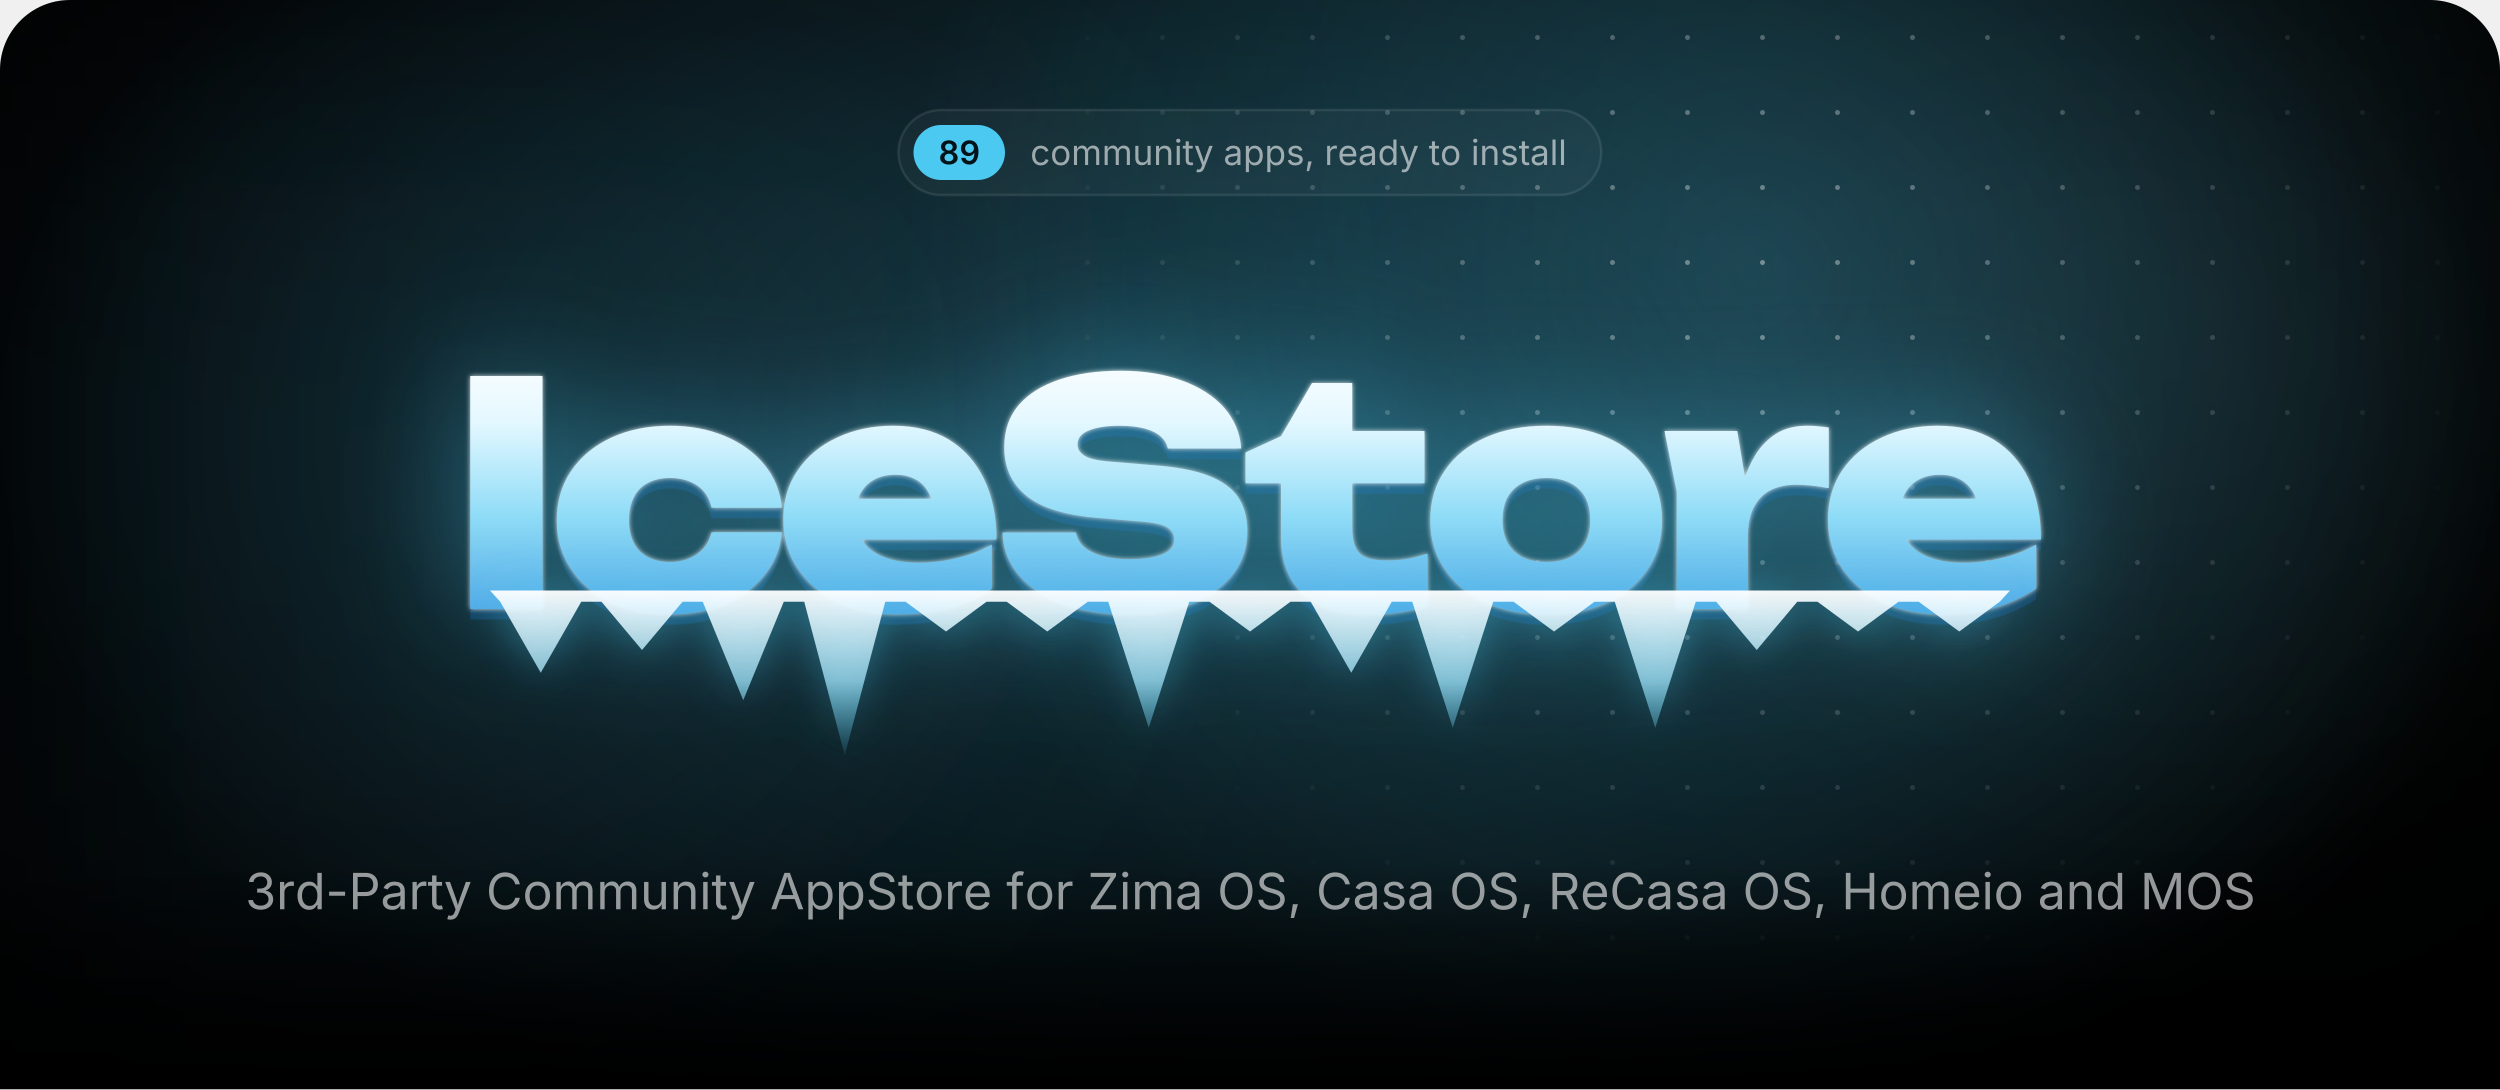
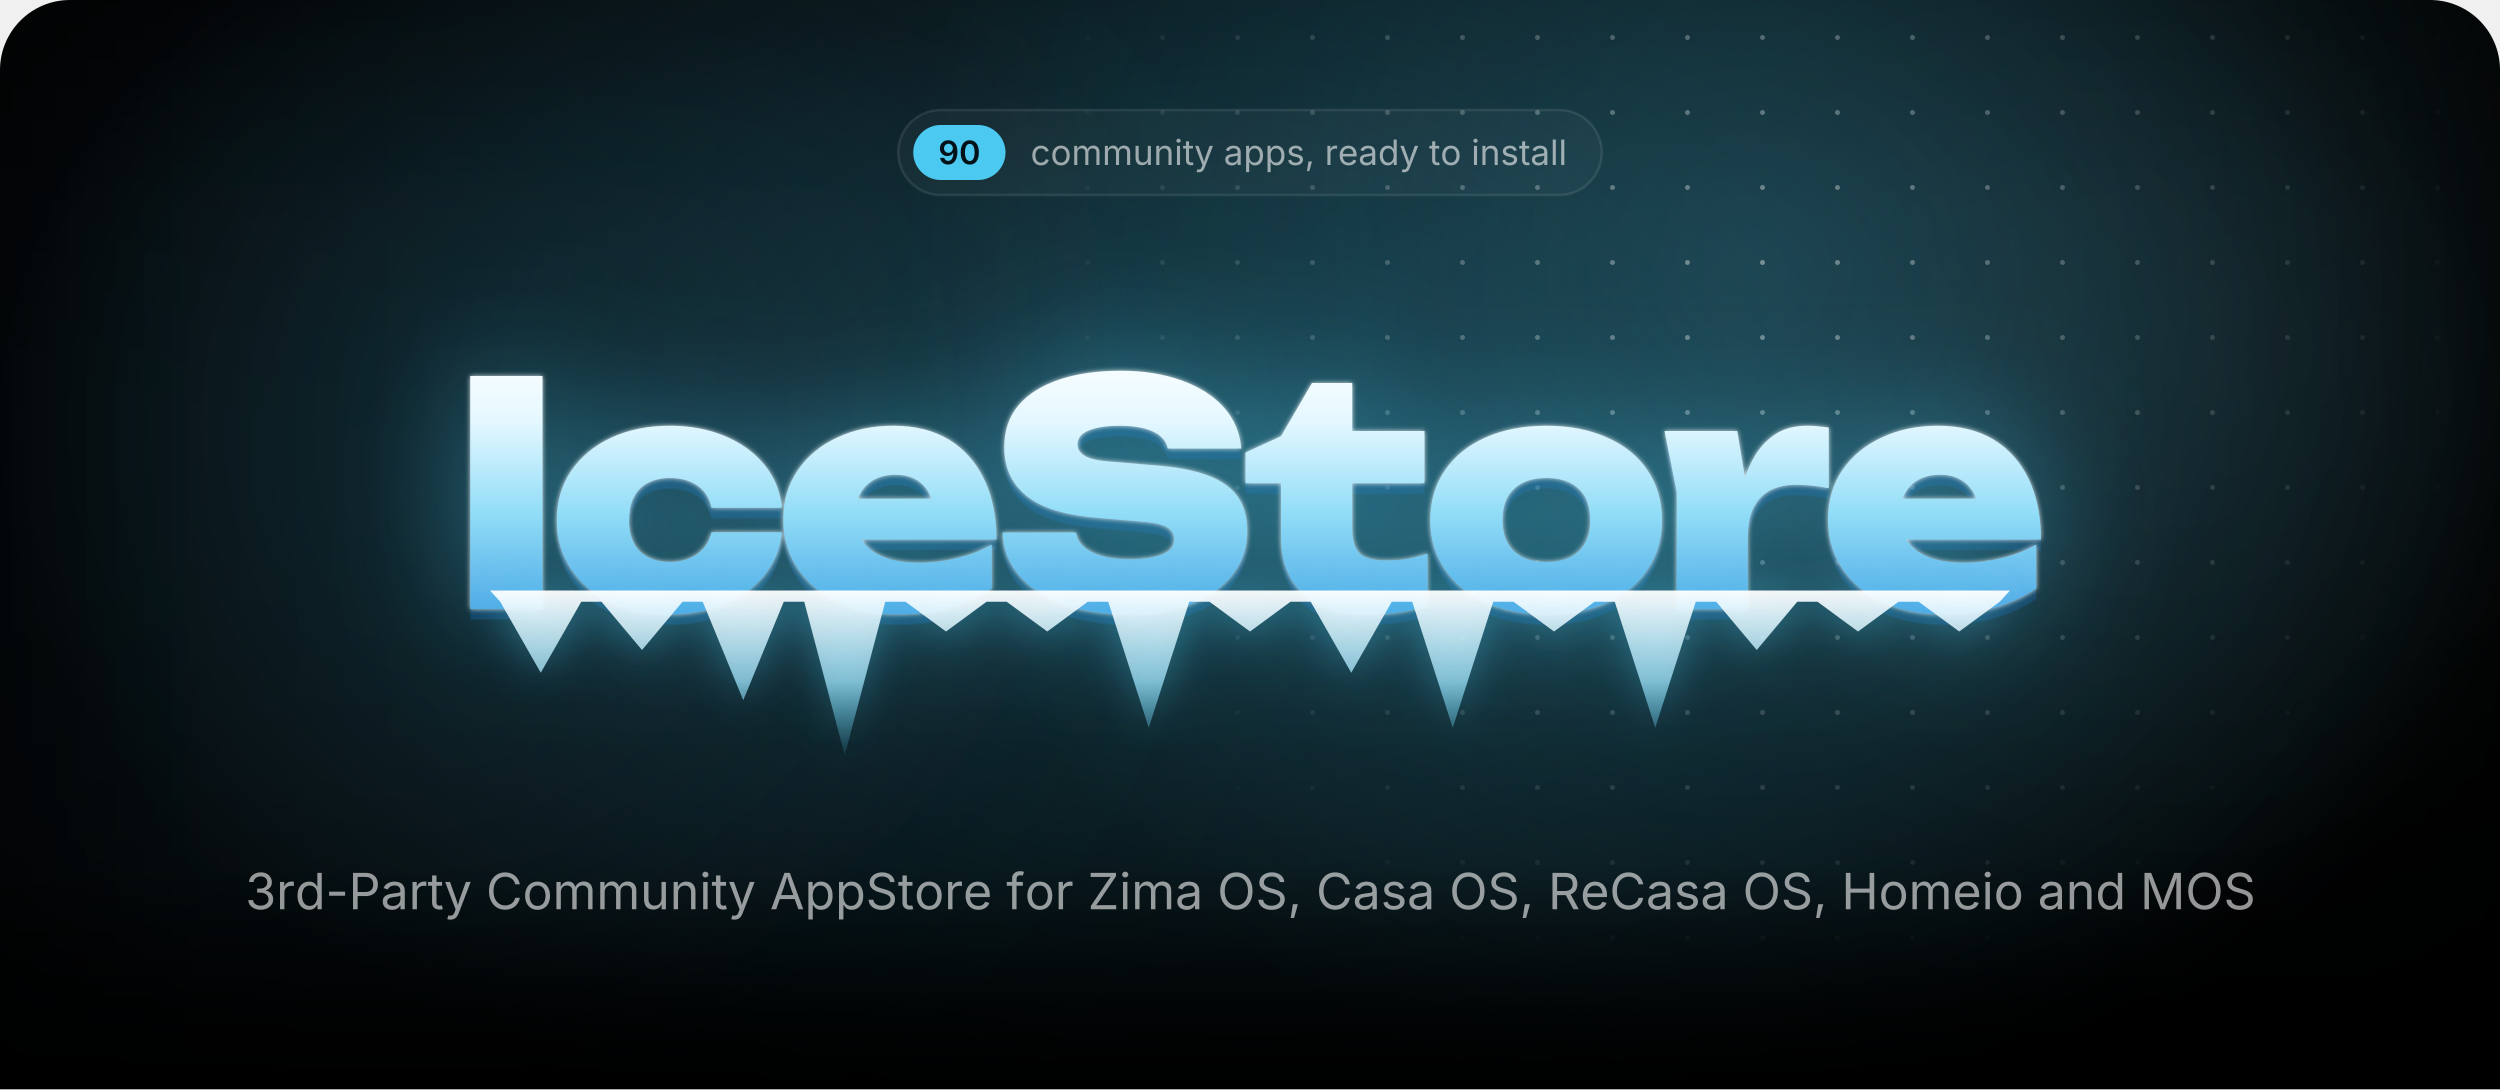
<svg xmlns="http://www.w3.org/2000/svg" width="1000" height="435.7" viewBox="0 0 1000 435.7">
  <style>.blob{transform-box:fill-box;transform-origin:center;animation:drift 22s ease-in-out infinite alternate}.blob+.blob{animation-duration:28s;animation-direction:alternate-reverse}@keyframes drift{to{transform:translate(180px,60px) scale(1.2)}}.spot{animation:spot 18s ease-in-out infinite alternate}@keyframes spot{to{transform:translate(-420px,40px)}}.gl{animation:gl 6s ease-in-out infinite}@keyframes gl{0%,35%{transform:translateX(0)}70%,100%{transform:translateX(1741px)}}.sp{transform-box:fill-box;transform-origin:center;opacity:0;animation:tw 3.2s ease-in-out infinite}@keyframes tw{0%,100%{opacity:0;transform:scale(.3) rotate(0)}50%{opacity:1;transform:scale(1) rotate(45deg)}}@media(prefers-reduced-motion:reduce){*{animation:none!important}}</style>
  <defs>
-     <path id="semi.1351" d="M655 -20Q494 -20 369 34Q244 89 174 184Q103 278 103 399Q103 492 144 571Q185 650 256 703Q326 756 414 771V780Q299 806 228 898Q157 991 157 1111Q157 1226 222 1316Q286 1406 398 1458Q511 1510 655 1510Q798 1510 910 1458Q1023 1406 1088 1316Q1153 1226 1153 1111Q1153 991 1082 898Q1010 806 897 780V771Q984 756 1054 703Q1125 650 1166 571Q1208 492 1208 399Q1208 278 1137 184Q1066 89 941 34Q816 -20 655 -20ZM655 186Q739 186 801 215Q863 244 898 296Q932 349 932 418Q932 490 896 544Q860 599 798 631Q735 663 655 663Q575 663 512 632Q449 600 413 545Q377 490 377 418Q377 349 411 297Q445 245 508 216Q571 186 655 186ZM655 865Q724 865 777 893Q830 921 861 970Q892 1020 892 1085Q892 1150 862 1198Q832 1246 778 1273Q725 1300 655 1300Q584 1300 530 1273Q477 1246 448 1198Q418 1150 418 1085Q418 1020 448 970Q478 921 532 893Q586 865 655 865Z" />
    <path id="semi.1352" d="M625 -21Q485 -21 376 34Q268 89 201 185Q134 281 117 403H381Q401 317 464 264Q526 210 625 210Q729 210 801 271Q873 332 910 446Q948 560 948 719H938Q902 655 846 609Q789 563 718 538Q647 513 566 513Q436 513 330 576Q225 638 164 748Q103 858 103 998Q103 1145 171 1262Q239 1379 360 1446Q481 1513 642 1511Q748 1511 848 1474Q949 1437 1030 1354Q1111 1271 1159 1132Q1207 994 1207 789Q1207 597 1166 447Q1126 297 1050 192Q973 88 866 34Q758 -21 625 -21ZM637 718Q697 718 748 741Q800 764 838 804Q876 844 898 896Q919 948 919 1007Q919 1084 883 1149Q847 1214 784 1254Q722 1293 641 1293Q562 1293 500 1254Q437 1216 400 1150Q363 1085 363 1004Q363 924 399 859Q435 794 496 756Q558 718 637 718Z" />
+     <path id="semi.1341" d="M675 -20Q495 -20 367 70Q239 161 171 332Q103 502 103 744Q103 986 172 1157Q240 1328 368 1419Q495 1510 675 1510Q856 1510 984 1419Q1112 1328 1180 1157Q1248 986 1248 744Q1248 502 1180 332Q1113 161 985 70Q857 -20 675 -20ZM676 204Q773 204 840 268Q908 331 944 452Q979 572 979 744Q979 917 944 1038Q908 1159 840 1223Q773 1287 676 1287Q578 1287 510 1223Q443 1159 408 1038Q372 917 372 744Q372 572 407 452Q442 331 510 268Q578 204 676 204Z" />
    <path id="regular.586" d="M613 -24Q461 -24 346 48Q232 120 168 250Q104 380 104 552Q104 727 168 858Q232 988 346 1060Q461 1132 613 1132Q694 1132 766 1111Q838 1090 898 1050Q957 1011 1000 954Q1043 896 1066 823L893 774Q881 817 856 853Q831 889 796 916Q760 942 714 956Q668 971 613 971Q501 971 429 912Q357 854 322 759Q287 664 287 552Q287 442 322 348Q357 253 429 195Q501 137 613 137Q669 137 716 152Q763 167 800 194Q836 222 861 260Q886 298 898 343L1070 294Q1048 219 1004 160Q961 102 901 60Q841 19 768 -2Q695 -24 613 -24Z" />
    <path id="regular.790" d="M613 -24Q461 -24 346 48Q232 120 168 250Q104 380 104 552Q104 727 168 858Q232 988 346 1060Q461 1132 613 1132Q766 1132 881 1060Q996 988 1060 858Q1124 727 1124 552Q1124 380 1060 250Q996 120 881 48Q766 -24 613 -24ZM613 137Q726 137 799 195Q872 253 907 348Q942 442 942 552Q942 663 907 758Q872 854 799 912Q726 971 613 971Q501 971 429 912Q357 854 322 759Q287 664 287 552Q287 442 322 348Q357 253 429 195Q501 137 613 137Z" />
    <path id="regular.766" d="M158 0V1118H333L334 868H320Q343 959 392 1018Q442 1078 508 1108Q575 1138 647 1138Q769 1138 844 1063Q920 988 942 866H918Q938 950 991 1011Q1044 1072 1120 1105Q1195 1138 1284 1138Q1381 1138 1461 1096Q1541 1054 1588 969Q1636 884 1636 754V0H1456V749Q1456 870 1388 922Q1320 974 1230 974Q1155 974 1100 942Q1046 911 1016 856Q987 801 987 730V0H807V767Q807 860 745 917Q683 974 588 974Q523 974 466 944Q408 913 373 853Q338 793 338 704V0Z" />
    <path id="regular.915" d="M537 -14Q424 -14 338 32Q253 79 206 173Q158 267 158 408V1118H338V423Q338 294 406 221Q474 148 591 148Q671 148 734 183Q798 218 835 286Q872 353 872 448V1118H1053V0H879V271H903Q851 114 756 50Q660 -14 537 -14Z" />
    <path id="regular.773" d="M338 670V0H158V1118H331L332 847H307Q358 1002 452 1067Q547 1132 674 1132Q787 1132 872 1086Q957 1039 1004 946Q1052 852 1052 710V0H872V695Q872 824 804 897Q737 970 620 970Q540 970 476 935Q412 900 375 833Q338 766 338 670Z" />
    <path id="regular.689" d="M158 0V1118H338V0ZM249 1301Q198 1301 161 1336Q124 1371 124 1420Q124 1470 161 1504Q198 1539 249 1539Q301 1539 338 1504Q375 1470 375 1420Q375 1371 338 1336Q301 1301 249 1301Z" />
    <path id="regular.889" d="M598 1118V964H20V1118ZM188 1384H368V290Q368 215 398 180Q429 146 500 146Q517 146 544 150Q570 154 592 158L629 6Q601 -4 566 -9Q530 -14 495 -14Q350 -14 269 62Q188 139 188 276Z" />
    <path id="regular.998" d="M140 -405 186 -249 205 -254Q260 -268 305 -262Q350 -255 386 -217Q422 -179 449 -99L481 -6L54 1118H251L489 455Q527 351 553 249Q579 147 608 51H542Q571 147 598 250Q624 352 661 455L901 1118H1097L606 -167Q572 -256 524 -314Q477 -371 414 -398Q351 -426 272 -426Q224 -426 189 -419Q154 -412 140 -405Z" />
    <path id="regular.507" d="M471 -26Q365 -26 278 14Q192 54 141 131Q90 208 90 318Q90 414 128 474Q166 534 230 568Q293 603 370 620Q447 637 525 647Q625 660 688 667Q751 674 782 691Q812 708 812 749V755Q812 825 786 874Q760 922 708 948Q656 974 578 974Q498 974 441 949Q384 924 348 886Q313 849 295 810L122 867Q165 969 238 1026Q311 1084 399 1108Q487 1132 573 1132Q629 1132 700 1118Q772 1105 838 1065Q905 1025 948 946Q992 868 992 737V0H815V152H803Q784 113 742 72Q700 30 633 2Q566 -26 471 -26ZM502 133Q602 133 671 172Q740 211 776 274Q812 336 812 404V559Q801 546 764 536Q727 525 680 517Q632 509 588 504Q543 498 517 495Q452 487 396 468Q339 448 305 410Q271 373 271 309Q271 251 301 212Q331 173 383 153Q435 133 502 133Z" />
    <path id="regular.843" d="M158 -418V1118H332V939H352Q371 969 405 1014Q439 1060 503 1096Q567 1132 676 1132Q816 1132 922 1062Q1029 992 1090 862Q1150 733 1150 556Q1150 378 1090 248Q1030 118 924 47Q817 -24 677 -24Q571 -24 506 12Q441 49 406 96Q371 142 352 173H338V-418ZM650 137Q755 137 826 194Q896 250 932 346Q967 441 967 558Q967 674 932 768Q897 861 826 916Q756 971 650 971Q547 971 477 919Q407 867 372 774Q336 682 336 558Q336 434 372 339Q408 244 478 190Q549 137 650 137Z" />
    <path id="regular.871" d="M538 -24Q423 -24 334 10Q244 43 186 109Q128 175 108 271L279 312Q303 220 370 177Q436 134 536 134Q653 134 722 184Q792 234 792 303Q792 361 752 400Q711 438 628 457L442 501Q290 537 216 612Q142 688 142 806Q142 902 196 976Q250 1049 344 1090Q437 1132 556 1132Q671 1132 752 1098Q832 1063 882 1002Q933 942 958 863L795 821Q772 881 718 930Q665 979 557 979Q457 979 390 933Q324 887 324 817Q324 755 369 718Q414 680 512 657L681 617Q833 581 906 506Q979 430 979 315Q979 217 924 140Q868 64 768 20Q669 -24 538 -24Z" />
    <path id="regular.1501" d="M128 -359 216 208H422L266 -359Z" />
    <path id="regular.852" d="M158 0V1118H332V946H344Q375 1031 454 1082Q534 1134 634 1134Q654 1134 682 1133Q709 1132 725 1131V950Q717 952 685 956Q653 960 617 960Q537 960 474 926Q410 893 374 834Q338 776 338 700V0Z" />
    <path id="regular.614" d="M628 -24Q466 -24 348 48Q231 120 168 249Q104 378 104 550Q104 722 166 853Q228 984 342 1058Q455 1132 607 1132Q696 1132 782 1102Q869 1073 940 1008Q1010 942 1052 835Q1094 728 1094 573V498H226V650H997L913 594Q913 704 878 790Q844 875 776 924Q708 972 607 972Q506 972 434 922Q362 873 324 794Q286 714 286 623V522Q286 398 329 312Q372 225 450 180Q527 136 629 136Q695 136 749 155Q803 174 842 212Q881 251 902 308L1076 260Q1050 176 988 112Q926 48 834 12Q743 -24 628 -24Z" />
    <path id="regular.597" d="M577 -24Q438 -24 331 47Q224 118 164 248Q104 378 104 556Q104 733 164 862Q225 992 332 1062Q439 1132 578 1132Q687 1132 751 1096Q815 1060 850 1014Q884 969 902 939H916V1490H1096V0H922V173H902Q884 142 848 96Q813 49 748 12Q684 -24 577 -24ZM604 137Q706 137 776 190Q846 244 882 339Q918 434 918 558Q918 682 882 774Q847 867 777 919Q707 971 604 971Q498 971 428 916Q357 861 322 768Q287 674 287 558Q287 441 322 346Q358 250 429 194Q500 137 604 137Z" />
    <path id="regular.736" d="M338 1490V0H158V1490Z" />
    <path id="regular.1345" d="M635 -20Q489 -20 376 30Q263 80 196 169Q130 258 125 376H317Q323 305 366 254Q408 202 478 174Q547 147 632 147Q726 147 798 180Q871 212 913 271Q955 330 955 407Q955 488 914 550Q874 611 797 646Q720 681 609 681H488V846H609Q696 846 762 878Q829 909 866 966Q903 1023 903 1100Q903 1174 870 1229Q838 1284 778 1314Q718 1345 637 1345Q561 1345 494 1318Q428 1290 386 1239Q343 1188 340 1115H157Q161 1232 227 1321Q293 1410 402 1460Q510 1510 641 1510Q780 1510 880 1454Q981 1398 1035 1307Q1089 1216 1089 1110Q1089 984 1022 896Q956 808 842 774V762Q937 747 1004 698Q1072 649 1108 574Q1143 499 1143 405Q1143 283 1077 187Q1011 91 896 36Q781 -20 635 -20Z" />
    <path id="regular.1459" d="M798 719V553H144V719Z" />
    <path id="regular.375" d="M180 0V1490H690Q864 1490 976 1426Q1089 1363 1144 1256Q1198 1149 1198 1016Q1198 883 1144 775Q1089 667 977 603Q865 539 691 539H330V706H682Q800 706 872 746Q944 787 976 858Q1009 928 1009 1016Q1009 1104 976 1174Q944 1243 872 1283Q799 1323 680 1323H370V0Z" />
    <path id="regular.73" d="M783 -20Q592 -20 442 72Q293 165 208 336Q122 508 122 744Q122 981 208 1152Q293 1324 442 1417Q592 1510 783 1510Q896 1510 996 1477Q1097 1444 1177 1380Q1257 1317 1310 1226Q1364 1136 1384 1021H1194Q1178 1098 1140 1156Q1101 1214 1046 1254Q990 1294 923 1314Q856 1334 783 1334Q649 1334 541 1266Q433 1198 370 1066Q307 935 307 744Q307 554 370 422Q434 291 542 224Q650 156 783 156Q856 156 923 176Q990 197 1046 236Q1101 276 1140 334Q1178 393 1194 469H1384Q1365 355 1312 265Q1258 175 1178 111Q1098 47 998 14Q897 -20 783 -20Z" />
    <path id="regular.2" d="M52 0 593 1490H813L1361 0H1161L845 884Q816 966 778 1088Q739 1211 684 1401H720Q666 1209 626 1084Q587 960 561 884L254 0ZM324 416V582H1089V416Z" />
    <path id="regular.397" d="M657 -26Q496 -26 378 26Q259 78 192 172Q125 265 116 390H311Q319 306 368 252Q417 197 494 170Q570 144 657 144Q758 144 838 177Q919 210 966 270Q1013 330 1013 409Q1013 481 972 526Q932 571 865 600Q798 629 718 651L538 702Q358 753 258 848Q158 943 158 1091Q158 1217 226 1312Q294 1406 410 1458Q526 1510 670 1510Q817 1510 930 1458Q1043 1406 1108 1316Q1174 1227 1178 1114H992Q979 1223 888 1282Q797 1342 664 1342Q568 1342 496 1310Q423 1279 383 1224Q343 1170 343 1100Q343 1022 392 974Q440 927 506 900Q573 874 627 859L776 818Q836 802 908 774Q981 746 1047 700Q1113 653 1156 582Q1198 510 1198 406Q1198 284 1134 186Q1071 88 950 31Q829 -26 657 -26Z" />
    <path id="regular.647" d="M678 1118V964H20V1118ZM240 0V1267Q240 1364 286 1429Q331 1494 404 1527Q477 1560 558 1560Q622 1560 664 1550Q706 1539 726 1530L676 1376Q662 1381 640 1387Q617 1393 579 1393Q496 1393 458 1350Q420 1308 420 1227V0Z" />
    <path id="regular.496" d="M130 0V134L796 1125Q841 1192 892 1260Q943 1327 994 1393L1015 1331Q923 1325 830 1324Q737 1322 645 1322H122V1490H1158V1354L502 379Q454 308 400 237Q347 166 294 97L273 159Q365 165 456 166Q548 168 640 168H1166V0Z" />
    <path id="regular.321" d="M784 -20Q593 -20 444 72Q294 165 208 336Q122 508 122 744Q122 981 208 1152Q294 1324 444 1417Q593 1510 784 1510Q975 1510 1124 1417Q1273 1324 1358 1152Q1444 981 1444 744Q1444 508 1358 336Q1273 165 1124 72Q975 -20 784 -20ZM784 156Q917 156 1024 224Q1132 291 1196 422Q1259 554 1259 744Q1259 936 1196 1068Q1132 1199 1024 1266Q917 1334 784 1334Q650 1334 542 1266Q434 1198 370 1066Q307 935 307 744Q307 554 370 423Q434 292 542 224Q650 156 784 156Z" />
    <path id="regular.384" d="M180 0V1490H690Q864 1490 976 1430Q1089 1371 1144 1267Q1198 1163 1198 1030Q1198 897 1144 795Q1089 693 977 636Q865 578 691 578H286V747H682Q800 747 872 782Q943 816 976 880Q1009 943 1009 1030Q1009 1119 976 1184Q943 1250 871 1286Q799 1323 680 1323H370V0ZM1036 0 676 671H890L1256 0Z" />
    <path id="regular.161" d="M180 0V1490H370V846H1152V1490H1342V0H1152V678H370V0Z" />
    <path id="regular.292" d="M180 0V1490H450L817 550Q830 517 846 468Q863 418 882 360Q900 302 917 244Q934 187 947 138H905Q919 184 936 240Q953 297 972 356Q990 414 1007 465Q1024 516 1037 550L1399 1490H1670V0H1483V851Q1483 897 1484 956Q1484 1015 1486 1080Q1487 1145 1488 1212Q1490 1279 1491 1342H1507Q1486 1273 1462 1202Q1439 1130 1416 1064Q1394 997 1374 942Q1354 887 1340 851L1007 0H842L504 851Q490 886 471 940Q452 993 430 1058Q407 1124 383 1196Q359 1269 334 1342H352Q354 1286 356 1221Q357 1156 358 1090Q359 1023 360 962Q361 900 361 851V0Z" />
    <radialGradient id="glow">
      <stop stop-color="#4cc9f0" stop-opacity=".28" />
      <stop offset="1" stop-color="#4cc9f0" stop-opacity="0" />
    </radialGradient>
    <radialGradient id="cur">
      <stop stop-color="#4cc9f0" stop-opacity=".2" />
      <stop offset=".65" stop-color="#4cc9f0" stop-opacity="0" />
    </radialGradient>
    <radialGradient id="spot">
      <stop stop-color="#fff" />
      <stop offset="1" stop-color="#000" />
    </radialGradient>
    <pattern id="dots" width="30" height="30" patternUnits="userSpaceOnUse">
      <circle cx="15" cy="15" r="1" fill="#fff" fill-opacity=".4" />
    </pattern>
    <mask id="dm">
      <circle class="spot" cx="700" cy="110" r="300" fill="url(#spot)" />
    </mask>
    <linearGradient id="fade" x2="0" y2="1">
      <stop offset="0.793" stop-color="#fff" />
      <stop offset="1" stop-color="#000" />
    </linearGradient>
    <mask id="bf">
      <rect width="1000" height="435.7" fill="url(#fade)" />
    </mask>
    <filter id="blur" filterUnits="userSpaceOnUse" x="-500" y="-500" width="2000" height="1500">
      <feGaussianBlur stdDeviation="90" />
    </filter>
    <linearGradient id="ice" gradientUnits="userSpaceOnUse" x1="0" y1="138" x2="0" y2="256">
      <stop stop-color="#fff" />
      <stop offset=".26" stop-color="#e4f8ff" />
      <stop offset=".58" stop-color="#8fdcf7" />
      <stop offset="1" stop-color="#3d9be0" />
    </linearGradient>
    <linearGradient id="ig" x2="0" y2="1">
      <stop stop-color="#fff" stop-opacity=".95" />
      <stop offset=".55" stop-color="#9fe3fa" stop-opacity=".75" />
      <stop offset="1" stop-color="#4cc9f0" stop-opacity=".1" />
    </linearGradient>
    <linearGradient id="gl">
      <stop stop-color="#fff" stop-opacity="0" />
      <stop offset=".5" stop-color="#fff" stop-opacity=".95" />
      <stop offset="1" stop-color="#fff" stop-opacity="0" />
    </linearGradient>
    <clipPath id="wc">
      <path d="M188.1 150.4H217V243.6H188.1ZM312.8 212.9Q311.8 222.7 305.7 230.1Q299.7 237.5 289.9 241.6Q280.1 245.7 268 245.7Q254.7 245.7 244.4 241Q234.2 236.3 228.5 227.7Q222.7 219.1 222.7 208.1Q222.7 196.8 228.5 188.3Q234.2 179.9 244.4 175.1Q254.7 170.3 268 170.3Q280.1 170.3 289.9 174.4Q299.7 178.5 305.7 185.8Q311.8 193.2 312.8 203.1H284.6Q283.4 197.3 278.9 194.2Q274.4 191.2 268 191.2Q263 191.2 259.3 193.1Q255.5 195 253.6 198.8Q251.6 202.6 251.6 208.1Q251.6 213.5 253.6 217.3Q255.5 221 259.3 222.9Q263 224.8 268 224.8Q274.4 224.8 278.9 221.6Q283.4 218.3 284.6 212.9ZM359 245.7Q345.9 245.7 335.6 241Q325.2 236.3 319.3 227.7Q313.3 219.1 313.3 207.7Q313.3 196.5 319.1 188.1Q324.9 179.6 334.9 175Q344.9 170.3 357.3 170.3Q370.3 170.3 379.5 175.8Q388.7 181.4 393.6 191.6Q398.6 201.9 398.6 215.8H336.6V199.5H382.2L373.8 205.1Q373.3 200.2 371.3 196.8Q369.4 193.4 366.1 191.7Q362.8 189.9 358.3 189.9Q353.2 189.9 349.6 191.9Q346 193.9 344.1 197.5Q342.1 201 342.1 205.5Q342.1 211.8 344.9 216.2Q347.7 220.5 353.4 222.8Q359.2 225.1 367.6 225.1Q375.3 225.1 382.9 223.2Q390.5 221.4 396.7 217.8V235.4Q389.1 240.4 379.7 243.1Q370.3 245.7 359 245.7ZM401 213H430.4Q430.9 216.3 433.5 218.7Q436.2 221.1 440.8 222.4Q445.4 223.7 451.6 223.7Q460.2 223.7 465 221.7Q469.7 219.8 469.7 215.7Q469.7 212.8 467 211Q464.3 209.2 456.2 208.6L439.8 207.2Q419.7 205.7 410.7 198.4Q401.7 191.2 401.7 178.9Q401.7 168.8 407.5 162Q413.3 155.3 423.8 151.8Q434.2 148.3 448.4 148.3Q462 148.3 472.7 152.2Q483.3 156 489.6 163Q495.8 170.1 496.5 179.4H467.1Q466.6 176.6 464.3 174.6Q462 172.5 457.8 171.4Q453.6 170.3 447.8 170.3Q440.1 170.3 435.5 172.2Q431 174 431 177.8Q431 180.5 433.7 182.2Q436.3 184 443.5 184.6L461.5 186.1Q475 187.1 483.2 190.2Q491.5 193.4 495.2 198.8Q498.9 204.2 498.9 212.4Q498.9 222.4 493 229.9Q487 237.4 476.3 241.6Q465.5 245.7 451.1 245.7Q436.3 245.7 425.1 241.6Q414 237.5 407.6 230.1Q401.3 222.7 401 213ZM498.2 193.3V181L512.4 174.5L524.8 153.2H540.9V172.4H569.8V193.3H540.9V211.1Q540.9 218.3 543.7 221.2Q546.5 224.2 554.7 224.2Q559.8 224.2 563.8 223.4Q567.8 222.6 571 221.4V242.4Q567 243.6 560.9 244.7Q554.9 245.7 548.1 245.7Q536 245.7 528.1 242Q520.2 238.3 516.3 231.3Q512.4 224.4 512.4 214.9V193.3ZM618.5 245.7Q604.7 245.7 594.2 241Q583.8 236.3 578 227.8Q572.1 219.3 572.1 208.1Q572.1 196.6 578 188.1Q583.8 179.6 594.2 175Q604.7 170.3 618.6 170.3Q632.4 170.3 642.8 175Q653.3 179.6 659 188.1Q664.8 196.6 664.8 208.1Q664.8 219.3 659 227.8Q653.3 236.3 642.8 241Q632.4 245.7 618.5 245.7ZM618.6 224.8Q624.2 224.8 628.1 222.9Q632 220.9 634.1 217.1Q636.1 213.3 636.1 208.1Q636.1 202.7 634.1 198.9Q632 195.2 628.1 193.2Q624.2 191.2 618.6 191.2Q613 191.2 609 193.2Q605.1 195.2 603 198.9Q601 202.7 601 208Q601 213.3 603 217.1Q605.1 220.9 609 222.9Q613 224.8 618.6 224.8ZM665.8 172.4H694.9L699.1 197.6V243.6H670.7V196.8ZM731.5 171V195.3Q727.6 194.5 724.3 194.2Q721 193.9 718.2 193.9Q713.1 193.9 708.8 195.8Q704.4 197.8 701.8 202.4Q699.1 207.1 699.1 215.3L693.9 208.8Q695 201.1 696.9 194.2Q698.9 187.3 702.2 181.9Q705.6 176.5 710.6 173.4Q715.6 170.3 723 170.3Q725 170.3 727.1 170.5Q729.2 170.7 731.5 171ZM776.9 245.7Q763.7 245.7 753.4 241Q743.1 236.3 737.1 227.7Q731.2 219.1 731.2 207.7Q731.2 196.5 736.9 188.1Q742.7 179.6 752.7 175Q762.7 170.3 775.1 170.3Q788.2 170.3 797.4 175.8Q806.6 181.4 811.5 191.6Q816.4 201.9 816.4 215.8H754.4V199.5H800L791.7 205.1Q791.2 200.2 789.2 196.8Q787.2 193.4 783.9 191.7Q780.6 189.9 776.1 189.9Q771 189.9 767.4 191.9Q763.8 193.9 761.9 197.5Q760 201 760 205.5Q760 211.8 762.8 216.2Q765.6 220.5 771.3 222.8Q777 225.1 785.5 225.1Q793.2 225.1 800.7 223.2Q808.3 221.4 814.5 217.8V235.4Q807 240.4 797.6 243.1Q788.2 245.7 776.9 245.7Z" />
    </clipPath>
    <filter id="frost" x="-20%" y="-60%" width="140%" height="220%" color-interpolation-filters="sRGB">
      <feGaussianBlur in="SourceAlpha" stdDeviation="1" result="a" />
      <feFlood flood-color="#fff" flood-opacity=".85" />
      <feComposite in2="a" operator="in" result="s1" />
      <feGaussianBlur in="SourceAlpha" stdDeviation="25.2" result="b" />
      <feFlood flood-color="#4cc9f0" flood-opacity=".5" />
      <feComposite in2="b" operator="in" result="s2" />
      <feOffset in="SourceAlpha" dy="4.2" result="c" />
      <feFlood flood-color="#125696" flood-opacity=".4" />
      <feComposite in2="c" operator="in" result="s3" />
      <feMerge>
        <feMergeNode in="s3" />
        <feMergeNode in="s2" />
        <feMergeNode in="s1" />
        <feMergeNode in="SourceGraphic" />
      </feMerge>
    </filter>
    <filter id="drip" x="-10%" y="-60%" width="120%" height="220%">
      <feGaussianBlur in="SourceAlpha" stdDeviation="8.4" result="b" />
      <feFlood flood-color="#4cc9f0" flood-opacity=".45" />
      <feComposite in2="b" operator="in" />
      <feMerge>
        <feMergeNode />
        <feMergeNode in="SourceGraphic" />
      </feMerge>
    </filter>
    <clipPath id="pg">
      <path d="M0,28 A28,28 0 0 1 28,0 H972 A28,28 0 0 1 1000,28 V435.7 A0,0 0 0 1 1000,435.7 H0 A0,0 0 0 1 0,435.7 Z" />
    </clipPath>
  </defs>
  <g clip-path="url(#pg)">
    <rect x="0" y="0" width="1000" height="435.7" rx="0" fill="#000" />
    <g mask="url(#bf)">
      <ellipse cx="500" cy="170" rx="500" ry="310" fill="url(#glow)" />
      <circle class="blob" cx="140" cy="140" r="260" fill="#4cc9f0" fill-opacity=".1" filter="url(#blur)" />
      <circle class="blob" cx="900" cy="40" r="220" fill="#a5e8ff" fill-opacity=".08" filter="url(#blur)" />
      <circle class="spot" cx="700" cy="110" r="520" fill="url(#cur)" />
      <rect width="1000" height="435.7" fill="url(#dots)" mask="url(#dm)" />
    </g>
-     <rect x="359.4" y="44" width="281.1" height="34" rx="17" fill="rgba(255,255,255,.035)" stroke="rgba(255,255,255,.09)" />
-     <rect x="365.4" y="50" width="36.6" height="22" rx="11" fill="#4cc9f0" />
-     <g fill="#031219" transform="translate(375.4,65.7) scale(0.00635,-0.00635)">
-       <use href="#semi.1351" x="0" />
-       <use href="#semi.1352" x="1311" />
-     </g>
-     <g fill="rgba(255,255,255,.58)" transform="translate(412.1,66) scale(0.00684,-0.00684)">
+     <rect x="359.3" y="44" width="281.4" height="34" rx="17" fill="rgba(255,255,255,.035)" stroke="rgba(255,255,255,.09)" />
+     <rect x="365.3" y="50" width="36.9" height="22" rx="11" fill="#4cc9f0" />
+     <g fill="#031219" transform="translate(375.3,65.7) scale(0.00635,-0.00635)">
+       <use href="#semi.1352" x="0" />
+       <use href="#semi.1341" x="1310" />
+     </g>
+     <g fill="rgba(255,255,255,.58)" transform="translate(412.2,66) scale(0.00684,-0.00684)">
      <use href="#regular.586" x="0" />
      <use href="#regular.790" x="1170" />
      <use href="#regular.766" x="2398" />
      <use href="#regular.766" x="4192" />
      <use href="#regular.915" x="5986" />
      <use href="#regular.773" x="7197" />
      <use href="#regular.689" x="8407" />
      <use href="#regular.889" x="8903" />
      <use href="#regular.998" x="9573" />
      <use href="#regular.507" x="11300" />
      <use href="#regular.843" x="12450" />
      <use href="#regular.843" x="13704" />
      <use href="#regular.871" x="14958" />
      <use href="#regular.1501" x="16039" />
      <use href="#regular.852" x="17205" />
      <use href="#regular.614" x="17976" />
      <use href="#regular.507" x="19170" />
      <use href="#regular.597" x="20320" />
      <use href="#regular.998" x="21574" />
      <use href="#regular.889" x="23301" />
      <use href="#regular.790" x="23971" />
      <use href="#regular.689" x="25775" />
      <use href="#regular.773" x="26271" />
      <use href="#regular.871" x="27481" />
      <use href="#regular.889" x="28562" />
      <use href="#regular.507" x="29232" />
      <use href="#regular.736" x="30382" />
      <use href="#regular.736" x="30878" />
    </g>
    <g filter="url(#frost)">
      <path fill="url(#ice)" d="M188.1 150.4H217V243.6H188.1ZM312.8 212.9Q311.8 222.7 305.7 230.1Q299.7 237.5 289.9 241.6Q280.1 245.7 268 245.7Q254.7 245.7 244.4 241Q234.2 236.3 228.5 227.7Q222.7 219.1 222.7 208.1Q222.7 196.8 228.5 188.3Q234.2 179.9 244.4 175.1Q254.7 170.3 268 170.3Q280.1 170.3 289.9 174.4Q299.7 178.5 305.7 185.8Q311.8 193.2 312.8 203.1H284.6Q283.4 197.3 278.9 194.2Q274.4 191.2 268 191.2Q263 191.2 259.3 193.1Q255.5 195 253.6 198.8Q251.6 202.6 251.6 208.1Q251.6 213.5 253.6 217.3Q255.5 221 259.3 222.9Q263 224.8 268 224.8Q274.4 224.8 278.9 221.6Q283.4 218.3 284.6 212.9ZM359 245.7Q345.9 245.7 335.6 241Q325.2 236.3 319.3 227.7Q313.3 219.1 313.3 207.7Q313.3 196.5 319.1 188.1Q324.9 179.6 334.9 175Q344.9 170.3 357.3 170.3Q370.3 170.3 379.5 175.8Q388.7 181.4 393.6 191.6Q398.6 201.9 398.6 215.8H336.6V199.5H382.2L373.8 205.1Q373.3 200.2 371.3 196.8Q369.4 193.4 366.1 191.7Q362.8 189.9 358.3 189.9Q353.2 189.9 349.6 191.9Q346 193.9 344.1 197.5Q342.1 201 342.1 205.5Q342.1 211.8 344.9 216.2Q347.7 220.5 353.4 222.8Q359.2 225.1 367.6 225.1Q375.3 225.1 382.9 223.2Q390.5 221.4 396.7 217.8V235.4Q389.1 240.4 379.7 243.1Q370.3 245.7 359 245.7ZM401 213H430.4Q430.9 216.3 433.5 218.7Q436.2 221.1 440.8 222.4Q445.4 223.7 451.6 223.7Q460.2 223.7 465 221.7Q469.7 219.8 469.7 215.7Q469.7 212.8 467 211Q464.3 209.2 456.2 208.6L439.8 207.2Q419.7 205.7 410.7 198.4Q401.7 191.2 401.7 178.9Q401.7 168.8 407.5 162Q413.3 155.3 423.8 151.8Q434.2 148.3 448.4 148.3Q462 148.3 472.7 152.2Q483.3 156 489.6 163Q495.8 170.1 496.5 179.4H467.1Q466.6 176.6 464.3 174.6Q462 172.5 457.8 171.4Q453.6 170.3 447.8 170.3Q440.1 170.3 435.5 172.2Q431 174 431 177.8Q431 180.5 433.7 182.2Q436.3 184 443.5 184.6L461.5 186.1Q475 187.1 483.2 190.2Q491.5 193.4 495.2 198.8Q498.9 204.2 498.9 212.4Q498.9 222.4 493 229.9Q487 237.4 476.3 241.6Q465.5 245.7 451.1 245.7Q436.3 245.7 425.1 241.6Q414 237.5 407.6 230.1Q401.3 222.7 401 213ZM498.2 193.3V181L512.4 174.5L524.8 153.2H540.9V172.4H569.8V193.3H540.9V211.1Q540.9 218.3 543.7 221.2Q546.5 224.2 554.7 224.2Q559.8 224.2 563.8 223.4Q567.8 222.6 571 221.4V242.4Q567 243.6 560.9 244.7Q554.9 245.7 548.1 245.7Q536 245.7 528.1 242Q520.2 238.3 516.3 231.3Q512.4 224.4 512.4 214.9V193.3ZM618.5 245.7Q604.7 245.7 594.2 241Q583.8 236.3 578 227.8Q572.1 219.3 572.1 208.1Q572.1 196.6 578 188.1Q583.8 179.6 594.2 175Q604.7 170.3 618.6 170.3Q632.4 170.3 642.8 175Q653.3 179.6 659 188.1Q664.8 196.6 664.8 208.1Q664.8 219.3 659 227.8Q653.3 236.3 642.8 241Q632.4 245.7 618.5 245.7ZM618.6 224.8Q624.2 224.8 628.1 222.9Q632 220.9 634.1 217.1Q636.1 213.3 636.1 208.1Q636.1 202.7 634.1 198.9Q632 195.2 628.1 193.2Q624.2 191.2 618.6 191.2Q613 191.2 609 193.2Q605.1 195.2 603 198.9Q601 202.7 601 208Q601 213.3 603 217.1Q605.1 220.9 609 222.9Q613 224.8 618.6 224.8ZM665.8 172.4H694.9L699.1 197.6V243.6H670.7V196.8ZM731.5 171V195.3Q727.6 194.5 724.3 194.2Q721 193.9 718.2 193.9Q713.1 193.9 708.8 195.8Q704.4 197.8 701.8 202.4Q699.1 207.1 699.1 215.3L693.9 208.8Q695 201.1 696.9 194.2Q698.9 187.3 702.2 181.9Q705.6 176.5 710.6 173.4Q715.6 170.3 723 170.3Q725 170.3 727.1 170.5Q729.2 170.7 731.5 171ZM776.9 245.7Q763.7 245.7 753.4 241Q743.1 236.3 737.1 227.7Q731.2 219.1 731.2 207.7Q731.2 196.5 736.9 188.1Q742.7 179.6 752.7 175Q762.7 170.3 775.1 170.3Q788.2 170.3 797.4 175.8Q806.6 181.4 811.5 191.6Q816.4 201.9 816.4 215.8H754.4V199.5H800L791.7 205.1Q791.2 200.2 789.2 196.8Q787.2 193.4 783.9 191.7Q780.6 189.9 776.1 189.9Q771 189.9 767.4 191.9Q763.8 193.9 761.9 197.5Q760 201 760 205.5Q760 211.8 762.8 216.2Q765.6 220.5 771.3 222.8Q777 225.1 785.5 225.1Q793.2 225.1 800.7 223.2Q808.3 221.4 814.5 217.8V235.4Q807 240.4 797.6 243.1Q788.2 245.7 776.9 245.7Z" />
    </g>
    <g clip-path="url(#wc)">
      <g class="gl">
        <g transform="translate(52.8,0) skewX(-15)">
          <rect x="-518.9" y="118" width="399.4" height="158" rx="0" fill="url(#gl)" />
        </g>
      </g>
    </g>
    <polygon points="196,236.2 200.1,240.7 216.3,269.1 232.5,240.7 240.6,240.7 256.8,260 273,240.7 281.1,240.7 297.3,280.1 313.5,240.7 321.7,240.7 337.9,302.1 354.1,240.7 362.2,240.7 378.4,252.6 394.6,240.7 402.7,240.7 418.9,252.6 435.1,240.7 443.3,240.7 459.5,291.1 475.7,240.7 483.8,240.7 500,252.6 516.2,240.7 524.3,240.7 540.5,269.1 556.7,240.7 564.9,240.7 581.1,291.1 597.3,240.7 605.4,240.7 621.6,252.6 637.8,240.7 645.9,240.7 662.1,291.1 678.3,240.7 686.5,240.7 702.7,260 718.9,240.7 727,240.7 743.2,252.6 759.4,240.7 767.5,240.7 783.7,252.6 799.9,240.7 804,236.2" fill="url(#ig)" filter="url(#drip)" />
    <polygon class="sp" style="animation-delay:0s" fill="#fff" points="171.4,123.8 173.3,132.5 181.9,134.4 173.3,136.3 171.4,145 169.5,136.3 160.8,134.4 169.5,132.5" />
    <polygon class="sp" style="animation-delay:0.9s" fill="#fff" points="337.8,114.4 339.7,123.1 348.3,125 339.7,126.9 337.8,135.5 335.9,126.9 327.2,125 335.9,123.1" />
    <polygon class="sp" style="animation-delay:1.7s" fill="#fff" points="491.4,109.7 493.3,118.3 501.9,120.2 493.3,122.1 491.4,130.8 489.5,122.1 480.8,120.2 489.5,118.3" />
    <polygon class="sp" style="animation-delay:0.4s" fill="#fff" points="651.4,119.1 653.3,127.8 661.9,129.7 653.3,131.6 651.4,140.2 649.5,131.6 640.8,129.7 649.5,127.8" />
    <polygon class="sp" style="animation-delay:2.2s" fill="#fff" points="824.2,126.2 826.1,134.9 834.7,136.8 826.1,138.7 824.2,147.3 822.3,138.7 813.6,136.8 822.3,134.9" />
    <polygon class="sp" style="animation-delay:1.3s" fill="#fff" points="574.6,277.3 576.5,285.9 585.1,287.8 576.5,289.7 574.6,298.4 572.7,289.7 564,287.8 572.7,285.9" />
    <g fill="rgba(255,255,255,.58)" transform="translate(98.1,363.7) scale(0.00977,-0.00977)">
      <use href="#regular.1345" x="0" />
      <use href="#regular.852" x="1265" />
      <use href="#regular.597" x="2036" />
      <use href="#regular.1459" x="3290" />
      <use href="#regular.375" x="4232" />
      <use href="#regular.507" x="5540" />
      <use href="#regular.852" x="6690" />
      <use href="#regular.889" x="7461" />
      <use href="#regular.998" x="8131" />
      <use href="#regular.73" x="9858" />
      <use href="#regular.790" x="11354" />
      <use href="#regular.766" x="12582" />
      <use href="#regular.766" x="14376" />
      <use href="#regular.915" x="16170" />
      <use href="#regular.773" x="17381" />
      <use href="#regular.689" x="18591" />
      <use href="#regular.889" x="19087" />
      <use href="#regular.998" x="19757" />
      <use href="#regular.2" x="21484" />
      <use href="#regular.843" x="22897" />
      <use href="#regular.843" x="24151" />
      <use href="#regular.397" x="25405" />
      <use href="#regular.889" x="26719" />
      <use href="#regular.790" x="27389" />
      <use href="#regular.852" x="28617" />
      <use href="#regular.614" x="29388" />
      <use href="#regular.647" x="31158" />
      <use href="#regular.790" x="31916" />
      <use href="#regular.852" x="33144" />
      <use href="#regular.496" x="34491" />
      <use href="#regular.689" x="35779" />
      <use href="#regular.766" x="36275" />
      <use href="#regular.507" x="38069" />
      <use href="#regular.321" x="39795" />
      <use href="#regular.397" x="41361" />
      <use href="#regular.1501" x="42675" />
      <use href="#regular.73" x="43841" />
      <use href="#regular.507" x="45337" />
      <use href="#regular.871" x="46487" />
      <use href="#regular.507" x="47568" />
      <use href="#regular.321" x="49294" />
      <use href="#regular.397" x="50860" />
      <use href="#regular.1501" x="52174" />
      <use href="#regular.384" x="53340" />
      <use href="#regular.614" x="54658" />
      <use href="#regular.73" x="55852" />
      <use href="#regular.507" x="57348" />
      <use href="#regular.871" x="58498" />
      <use href="#regular.507" x="59579" />
      <use href="#regular.321" x="61305" />
      <use href="#regular.397" x="62871" />
      <use href="#regular.1501" x="64185" />
      <use href="#regular.161" x="65351" />
      <use href="#regular.790" x="66873" />
      <use href="#regular.766" x="68101" />
      <use href="#regular.614" x="69895" />
      <use href="#regular.689" x="71089" />
      <use href="#regular.790" x="71585" />
      <use href="#regular.507" x="73389" />
      <use href="#regular.773" x="74539" />
      <use href="#regular.597" x="75749" />
      <use href="#regular.292" x="77579" />
      <use href="#regular.321" x="79429" />
      <use href="#regular.397" x="80995" />
    </g>
  </g>
</svg>
